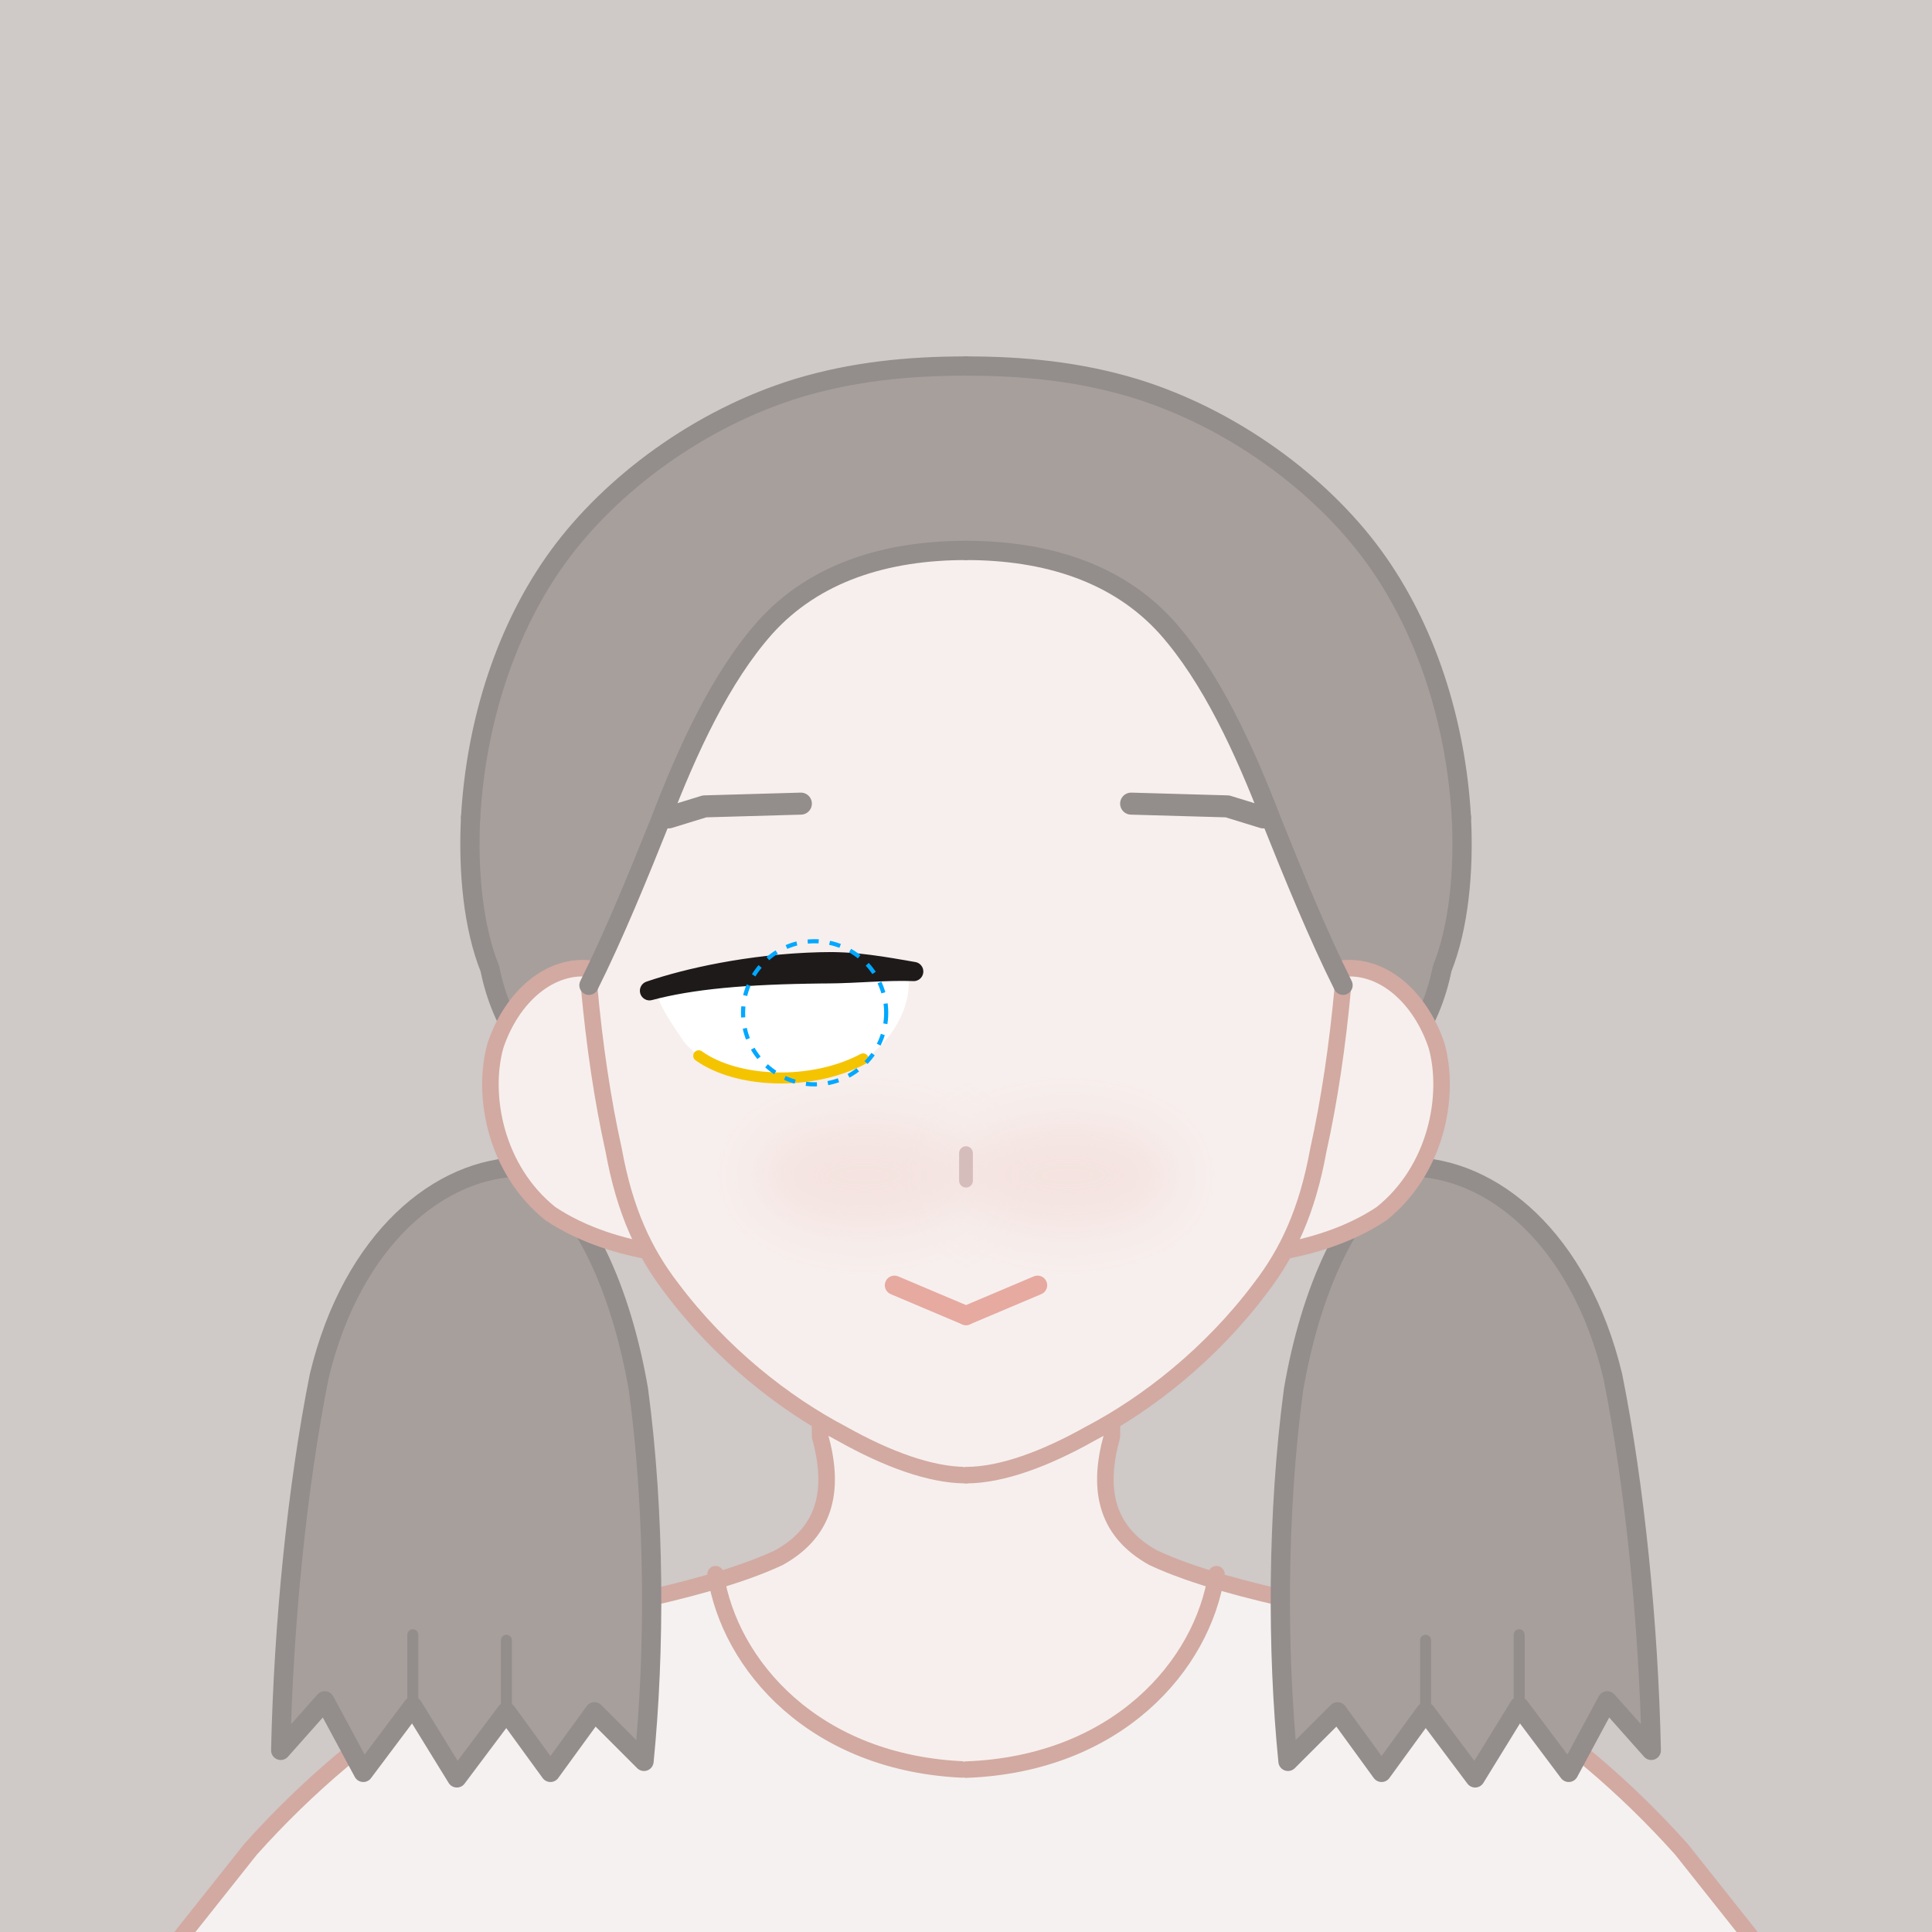
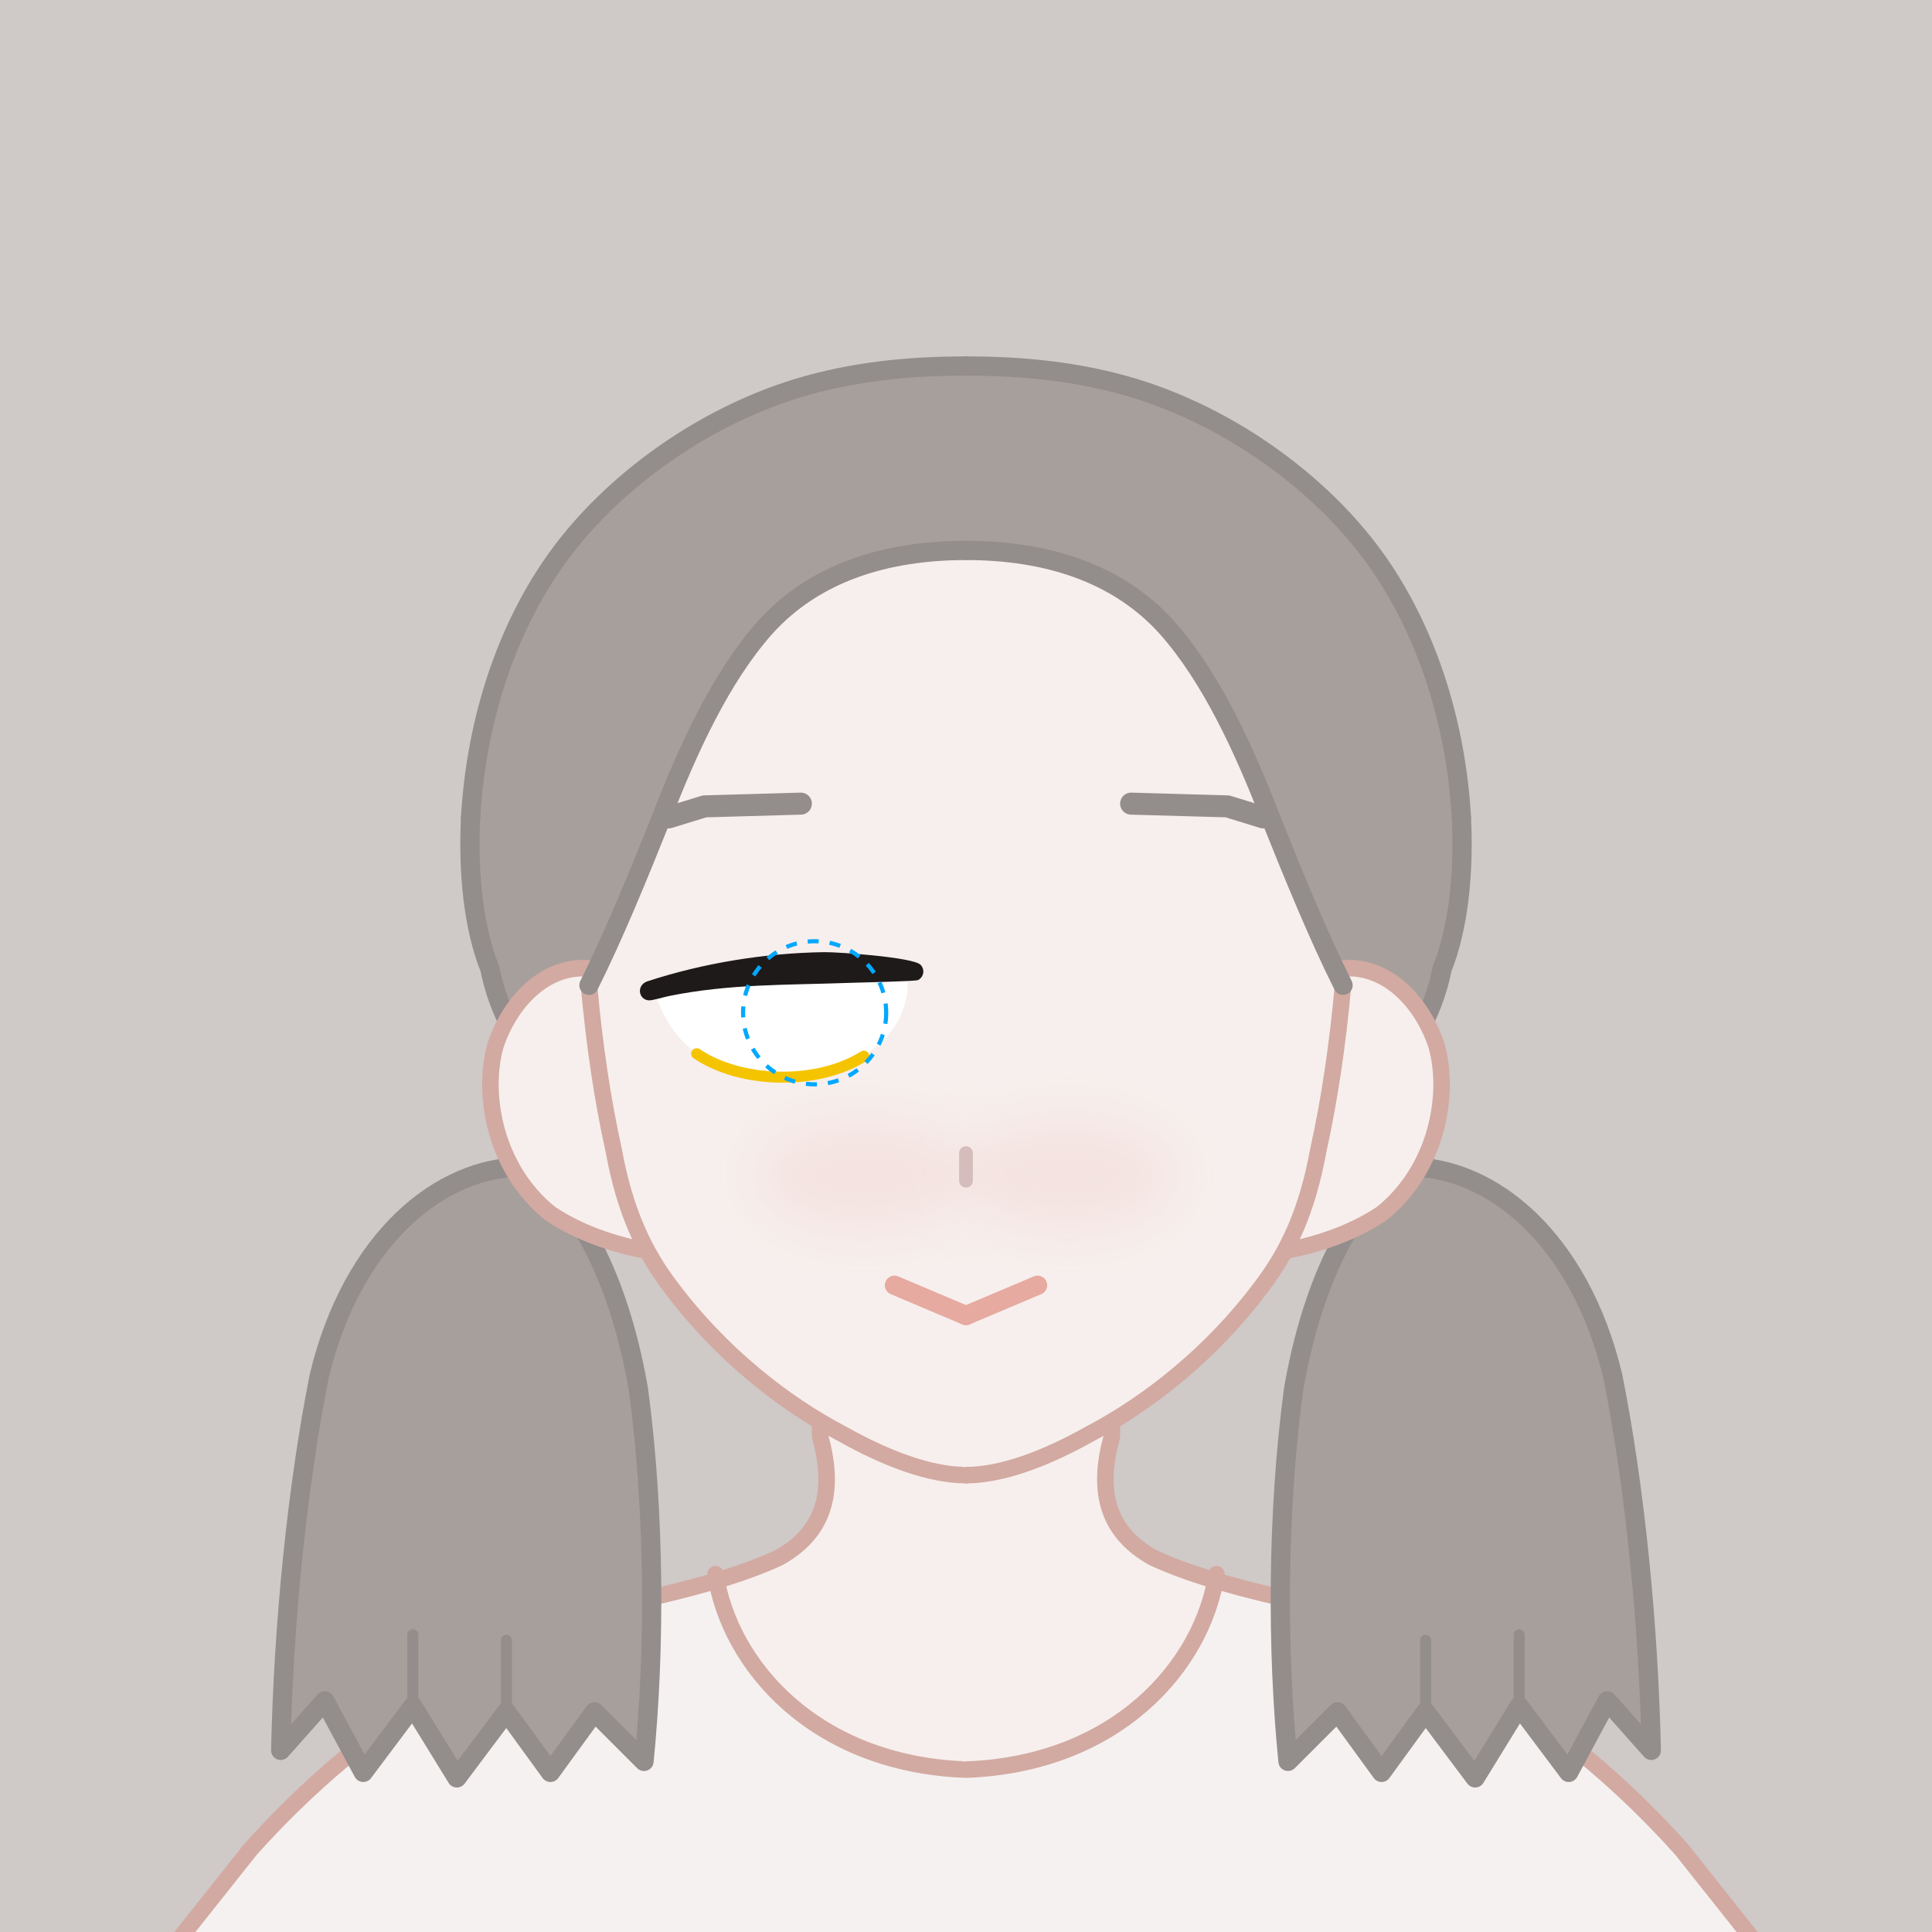
<svg xmlns="http://www.w3.org/2000/svg" width="702" height="702" viewBox="0 0 702 702">
  <defs>
-     <clipPath id="clip-path-1">
+     <clipPath id="clip-path-3">
      <path d="M242 389.2 L386 389.2 L386 464.8 L242 464.8 Z" />
    </clipPath>
    <filter id="filter-1" filterUnits="userSpaceOnUse" x="245" y="377" width="138" height="100" color-interpolation-filters="sRGB">
      <feGaussianBlur in="SourceGraphic" stdDeviation="9" color-interpolation-filters="linearRGB" />
    </filter>
-     <clipPath id="clip-path-2">
+     <clipPath id="clip-path-4">
      <path d="M460 389.2 L316 389.2 L316 464.8 L460 464.8 Z" />
    </clipPath>
    <filter id="filter-2" filterUnits="userSpaceOnUse" x="319" y="377" width="138" height="100" color-interpolation-filters="sRGB">
      <feGaussianBlur in="SourceGraphic" stdDeviation="9" color-interpolation-filters="linearRGB" />
    </filter>
  </defs>
  <g id="Layer_1" data-name="Layer 1">
    <g id="_ref">
      <g opacity="0.5">
        <rect x="0" y="0" width="702" height="702" fill="#ada19f" />
        <g data-layer="body">
          <g>
            <path d="M260 573 L230 582 C183 596 133 625 91 672 L60 712 L352 712 L352 643 C296 641 265 605 260 573 Z" fill="#f9f2f1" />
            <path d="M296 490 L298 522 C303 540 301 556 283 566 L260 573 C265 605 296 641 352 643 L352 490 Z" fill="#fdeeea" />
            <path d="M230 582 C183 596 133 625 91 672 L64 706" fill="none" stroke="#b46352" stroke-width="6" stroke-linecap="round" stroke-linejoin="round" />
            <path d="M296 500 C298 510 298 516 298 522 C303 540 301 556 283 566 C268 573 248 578 230 582" fill="none" stroke="#b46352" stroke-width="6" stroke-linecap="round" stroke-linejoin="round" />
            <path d="M260 572 C265 605 296 641 351 643" fill="none" stroke="#b46352" stroke-width="6" stroke-linecap="round" stroke-linejoin="round" />
          </g>
          <g>
            <path d="M442 573 L472 582 C519 596 569 625 611 672 L642 712 L350 712 L350 643 C406 641 437 605 442 573 Z" fill="#f9f2f1" />
            <path d="M406 490 L404 522 C399 540 401 556 419 566 L442 573 C437 605 406 641 350 643 L350 490 Z" fill="#fdeeea" />
            <path d="M472 582 C519 596 569 625 611 672 L638 706" fill="none" stroke="#b46352" stroke-width="6" stroke-linecap="round" stroke-linejoin="round" />
            <path d="M406 500 C404 510 404 516 404 522 C399 540 401 556 419 566 C434 573 454 578 472 582" fill="none" stroke="#b46352" stroke-width="6" stroke-linecap="round" stroke-linejoin="round" />
            <path d="M442 572 C437 605 406 641 351 643" fill="none" stroke="#b46352" stroke-width="6" stroke-linecap="round" stroke-linejoin="round" />
          </g>
        </g>
        <g data-layer="hairMid">
          <g>
            <path d="M190 424 C160 424 128 450 116 500 C108 540 103 590 102 636 L118 618 L132 644 L150 620 L166 646 L184 622 L200 644 L216 622 L234 640 C238 600 238 550 232 505 C226 470 212 436 190 424 Z" fill="#5d4e48" />
            <path d="M190 424 C160 424 128 450 116 500 C108 540 103 590 102 636 L118 618 L132 644 L150 620 L166 646 L184 622 L200 644 L216 622 L234 640 C238 600 238 550 232 505 C226 470 212 436 190 424 Z" fill="none" stroke="#352a27" stroke-width="7" stroke-linecap="round" stroke-linejoin="round" />
            <line x1="150" y1="620" x2="150" y2="594" fill="none" stroke="#352a27" stroke-width="4" stroke-linecap="round" stroke-linejoin="round" />
            <line x1="184" y1="622" x2="184" y2="596" fill="none" stroke="#352a27" stroke-width="4" stroke-linecap="round" stroke-linejoin="round" />
          </g>
          <g>
            <path d="M512 424 C542 424 574 450 586 500 C594 540 599 590 600 636 L584 618 L570 644 L552 620 L536 646 L518 622 L502 644 L486 622 L468 640 C464 600 464 550 470 505 C476 470 490 436 512 424 Z" fill="#5d4e48" />
            <path d="M512 424 C542 424 574 450 586 500 C594 540 599 590 600 636 L584 618 L570 644 L552 620 L536 646 L518 622 L502 644 L486 622 L468 640 C464 600 464 550 470 505 C476 470 490 436 512 424 Z" fill="none" stroke="#352a27" stroke-width="7" stroke-linecap="round" stroke-linejoin="round" />
            <line x1="552" y1="620" x2="552" y2="594" fill="none" stroke="#352a27" stroke-width="4" stroke-linecap="round" stroke-linejoin="round" />
            <line x1="518" y1="622" x2="518" y2="596" fill="none" stroke="#352a27" stroke-width="4" stroke-linecap="round" stroke-linejoin="round" />
          </g>
        </g>
        <g data-layer="hairBase">
          <g>
            <path d="M352 133 L351 133 C330 133 310 135 290 141 C254 152 222 176 203 202 C184 228 173 262 171 297 C170 317 172 337 178 352 C180 362 184 372 190 380 L198 386 L352 386 Z" fill="#5d4e48" />
            <path d="M351 133 C330 133 310 135 290 141 C254 152 222 176 203 202 C184 228 173 262 171 297" fill="none" stroke="#352a27" stroke-width="7" stroke-linecap="round" stroke-linejoin="round" />
            <path d="M171 297 C170 317 172 337 178 352 C180 362 184 372 190 380" fill="none" stroke="#352a27" stroke-width="7" stroke-linecap="round" stroke-linejoin="round" />
          </g>
          <g>
            <path d="M350 133 L351 133 C372 133 392 135 412 141 C448 152 480 176 499 202 C518 228 529 262 531 297 C532 317 530 337 524 352 C522 362 518 372 512 380 L504 386 L350 386 Z" fill="#5d4e48" />
            <path d="M351 133 C372 133 392 135 412 141 C448 152 480 176 499 202 C518 228 529 262 531 297" fill="none" stroke="#352a27" stroke-width="7" stroke-linecap="round" stroke-linejoin="round" />
            <path d="M531 297 C532 317 530 337 524 352 C522 362 518 372 512 380" fill="none" stroke="#352a27" stroke-width="7" stroke-linecap="round" stroke-linejoin="round" />
          </g>
        </g>
        <g data-layer="ear">
          <g>
            <path d="M215 352 C200 350 186 362 180 380 C175 398 180 425 200 441 C212 449 226 453 238 455 L225 380 Z" fill="#fdeeea" />
            <path d="M215 352 C200 350 186 362 180 380 C175 398 180 425 200 441 C212 449 226 453 238 455" fill="none" stroke="#b46352" stroke-width="6" stroke-linecap="round" stroke-linejoin="round" />
          </g>
          <g>
            <path d="M487 352 C502 350 516 362 522 380 C527 398 522 425 502 441 C490 449 476 453 464 455 L477 380 Z" fill="#fdeeea" />
            <path d="M487 352 C502 350 516 362 522 380 C527 398 522 425 502 441 C490 449 476 453 464 455" fill="none" stroke="#b46352" stroke-width="6" stroke-linecap="round" stroke-linejoin="round" />
          </g>
        </g>
        <g data-layer="face">
          <g>
            <path d="M352 200 L351 200 C322 200 296 208 278 228 C262 246 250 272 240 298 C232 318 223 340 214 358 C216 380 219 400 223 418 C227 440 234 455 244 468 C262 492 285 510 306 521 C322 530 338 536 351 536 L352 536 Z" fill="#fdeeea" />
            <path d="M214 358 C216 380 219 400 223 418 C227 440 234 455 244 468 C262 492 285 510 306 521 C322 530 338 536 351 536" fill="none" stroke="#b46352" stroke-width="6" stroke-linecap="round" stroke-linejoin="round" />
          </g>
          <g>
            <path d="M350 200 L351 200 C380 200 406 208 424 228 C440 246 452 272 462 298 C470 318 479 340 488 358 C486 380 483 400 479 418 C475 440 468 455 458 468 C440 492 417 510 396 521 C380 530 364 536 351 536 L350 536 Z" fill="#fdeeea" />
            <path d="M488 358 C486 380 483 400 479 418 C475 440 468 455 458 468 C440 492 417 510 396 521 C380 530 364 536 351 536" fill="none" stroke="#b46352" stroke-width="6" stroke-linecap="round" stroke-linejoin="round" />
          </g>
        </g>
        <g data-layer="makeup">
-           <g clip-path="url(#clip-path-1)">
+           <g clip-path="url(#clip-path-3)">
            <g filter="url(#filter-1)">
              <ellipse cx="314" cy="427" rx="40" ry="21" fill="#f3bfb8" opacity="0.5" />
            </g>
          </g>
-           <g clip-path="url(#clip-path-2)">
+           <g clip-path="url(#clip-path-4)">
            <g filter="url(#filter-2)">
              <ellipse cx="388" cy="427" rx="40" ry="21" fill="#f3bfb8" opacity="0.5" />
            </g>
          </g>
        </g>
        <g data-layer="mouth">
          <line x1="325" y1="467" x2="351" y2="478" fill="none" stroke="#dc6450" stroke-width="7" stroke-linecap="round" stroke-linejoin="round" />
          <line x1="377" y1="467" x2="351" y2="478" fill="none" stroke="#dc6450" stroke-width="7" stroke-linecap="round" stroke-linejoin="round" />
          <line x1="351" y1="419" x2="351" y2="429" fill="none" stroke="#b98a88" stroke-width="5" stroke-linecap="round" />
        </g>
        <g data-layer="hairLine">
          <path d="M351 200 C322 200 296 208 278 228 C262 246 250 272 240 298 C232 318 223 340 214 358" fill="none" stroke="#352a27" stroke-width="7" stroke-linecap="round" stroke-linejoin="round" />
          <path d="M351 200 C380 200 406 208 424 228 C440 246 452 272 462 298 C470 318 479 340 488 358" fill="none" stroke="#352a27" stroke-width="7" stroke-linecap="round" stroke-linejoin="round" />
        </g>
        <g data-layer="brow">
          <polyline points="243,297 256,293 291,292" fill="none" stroke="#352a27" stroke-width="8" stroke-linecap="round" stroke-linejoin="round" />
          <polyline points="459,297 446,293 411,292" fill="none" stroke="#352a27" stroke-width="8" stroke-linecap="round" stroke-linejoin="round" />
        </g>
      </g>
    </g>
    <g id="white">
-       <path d="M238.5 359.25 L330 354 C332 368 320.25 386.5 300.25 390.5 C278.25 393.5 258.5 390.5 248.5 378.5 C244.5 372.5 238.5 364.25 238.5 359.25 Z" fill="#ffffff" />
+       <path d="M237.75 360 C267.134 350.959 310.434 351.583 329.5 352.75 C332.434 375.583 311.794 386.369 300.5 389.5 C291.184 392.083 249.434 398.583 237.75 360 Z" fill="#ffffff" />
    </g>
    <g id="upper">
-       <polygon points="235.019,356.64 237.775,355.732 238.395,355.543 240.693,354.834 241.794,354.519 243.773,353.95 245.212,353.566 247.039,353.076 248.646,352.677 250.426,352.233 252.096,351.849 254.034,351.402 255.559,351.078 257.765,350.608 259.034,350.362 261.681,349.846 262.519,349.699 265.754,349.126 266.015,349.086 269.444,348.54 269.973,348.458 272.957,348.038 274.379,347.841 276.479,347.585 278.887,347.297 280.007,347.182 283.46,346.834 283.572,346.824 287.001,346.547 288.306,346.446 290.545,346.311 293.11,346.165 294.093,346.127 297.56,346.004 297.895,345.994 301.112,345.949 302.616,345.942 302.82,345.945 304.444,345.985 306.069,346.045 307.266,346.1 307.774,346.132 309.397,346.251 311.019,346.385 311.789,346.451 312.718,346.547 314.338,346.729 315.957,346.919 316.203,346.946 317.648,347.141 319.263,347.368 320.469,347.536 320.948,347.609 322.56,347.865 324.171,348.121 324.597,348.185 325.846,348.398 327.454,348.672 328.559,348.854 329.124,348.954 330.729,349.24 332.335,349.516 333.008,349.648 333.642,349.909 334.214,350.289 334.7,350.773 335.083,351.343 335.347,351.976 335.482,352.649 335.484,353.335 335.352,354.008 335.091,354.642 334.711,355.214 334.227,355.7 333.657,356.083 333.024,356.347 332.351,356.482 331.665,356.484 330.036,356.449 328.406,356.425 327.895,356.421 326.838,356.432 325.207,356.449 324.006,356.467 323.641,356.481 322.01,356.531 320.379,356.582 319.964,356.598 318.818,356.653 317.188,356.724 315.805,356.784 315.632,356.796 314.003,356.88 312.375,356.954 311.519,356.992 310.826,357.031 309.199,357.106 307.573,357.166 307.145,357.181 306.028,357.227 304.403,357.276 302.779,357.304 302.658,357.306 301.237,357.331 298.103,357.356 297.851,357.36 294.382,357.415 293.482,357.425 290.997,357.484 288.836,357.527 287.61,357.566 284.254,357.663 284.223,357.663 280.755,357.803 279.71,357.841 277.368,357.96 275.334,358.058 273.981,358.142 271.05,358.322 270.593,358.355 267.13,358.615 266.944,358.627 263.748,358.913 262.975,358.98 260.368,359.253 259.158,359.378 256.994,359.642 255.521,359.82 253.626,360.085 252.003,360.312 250.267,360.589 248.707,360.838 246.919,361.161 245.528,361.413 243.585,361.807 242.54,362.02 240.272,362.537 239.718,362.663 236.981,363.36 236.307,363.486 235.621,363.479 234.95,363.339 234.318,363.07 233.752,362.683 233.272,362.192 232.896,361.618 232.64,360.981 232.514,360.307 232.521,359.621 232.661,358.95 232.93,358.318 233.317,357.752 233.808,357.272 234.382,356.896" fill="#1e1a1a" />
+       <path d="M235.019 356.64 C255.376 349.933 278.072 346.271 299.503 345.971 C304.631 345.9 331.741 347.826 334.457 350.531 C336.149 352.216 335.701 354.978 333.61 356.103 C332.69 356.597 311.414 357.024 308.386 357.136 C286.102 357.958 265.064 357.429 242.976 361.931 C241.36 362.26 236.899 363.617 235.621 363.479 C232.021 363.089 231.207 358.172 235.019 356.64 Z" fill="#1e1a1a" />
    </g>
    <g id="lower">
-       <path d="M253.875 383.625 C267.875 393.625 294.918 394.688 313.625 384.75" fill="none" stroke="#f5c400" stroke-width="4" stroke-linecap="round" stroke-linejoin="round" />
+       <path d="M253.125 382.875 C269.434 393.833 297.184 394.333 313.875 383.75" fill="none" stroke="#f5c400" stroke-width="4" stroke-linecap="round" stroke-linejoin="round" />
    </g>
    <path id="iris" d="M322 368 C322 382.359 310.359 394 296 394 C281.641 394 270 382.359 270 368 C270 353.641 281.641 342 296 342 C310.359 342 322 353.641 322 368 Z" fill="none" stroke="#00a8ff" stroke-width="1.5" stroke-dasharray="4 4" />
  </g>
</svg>
